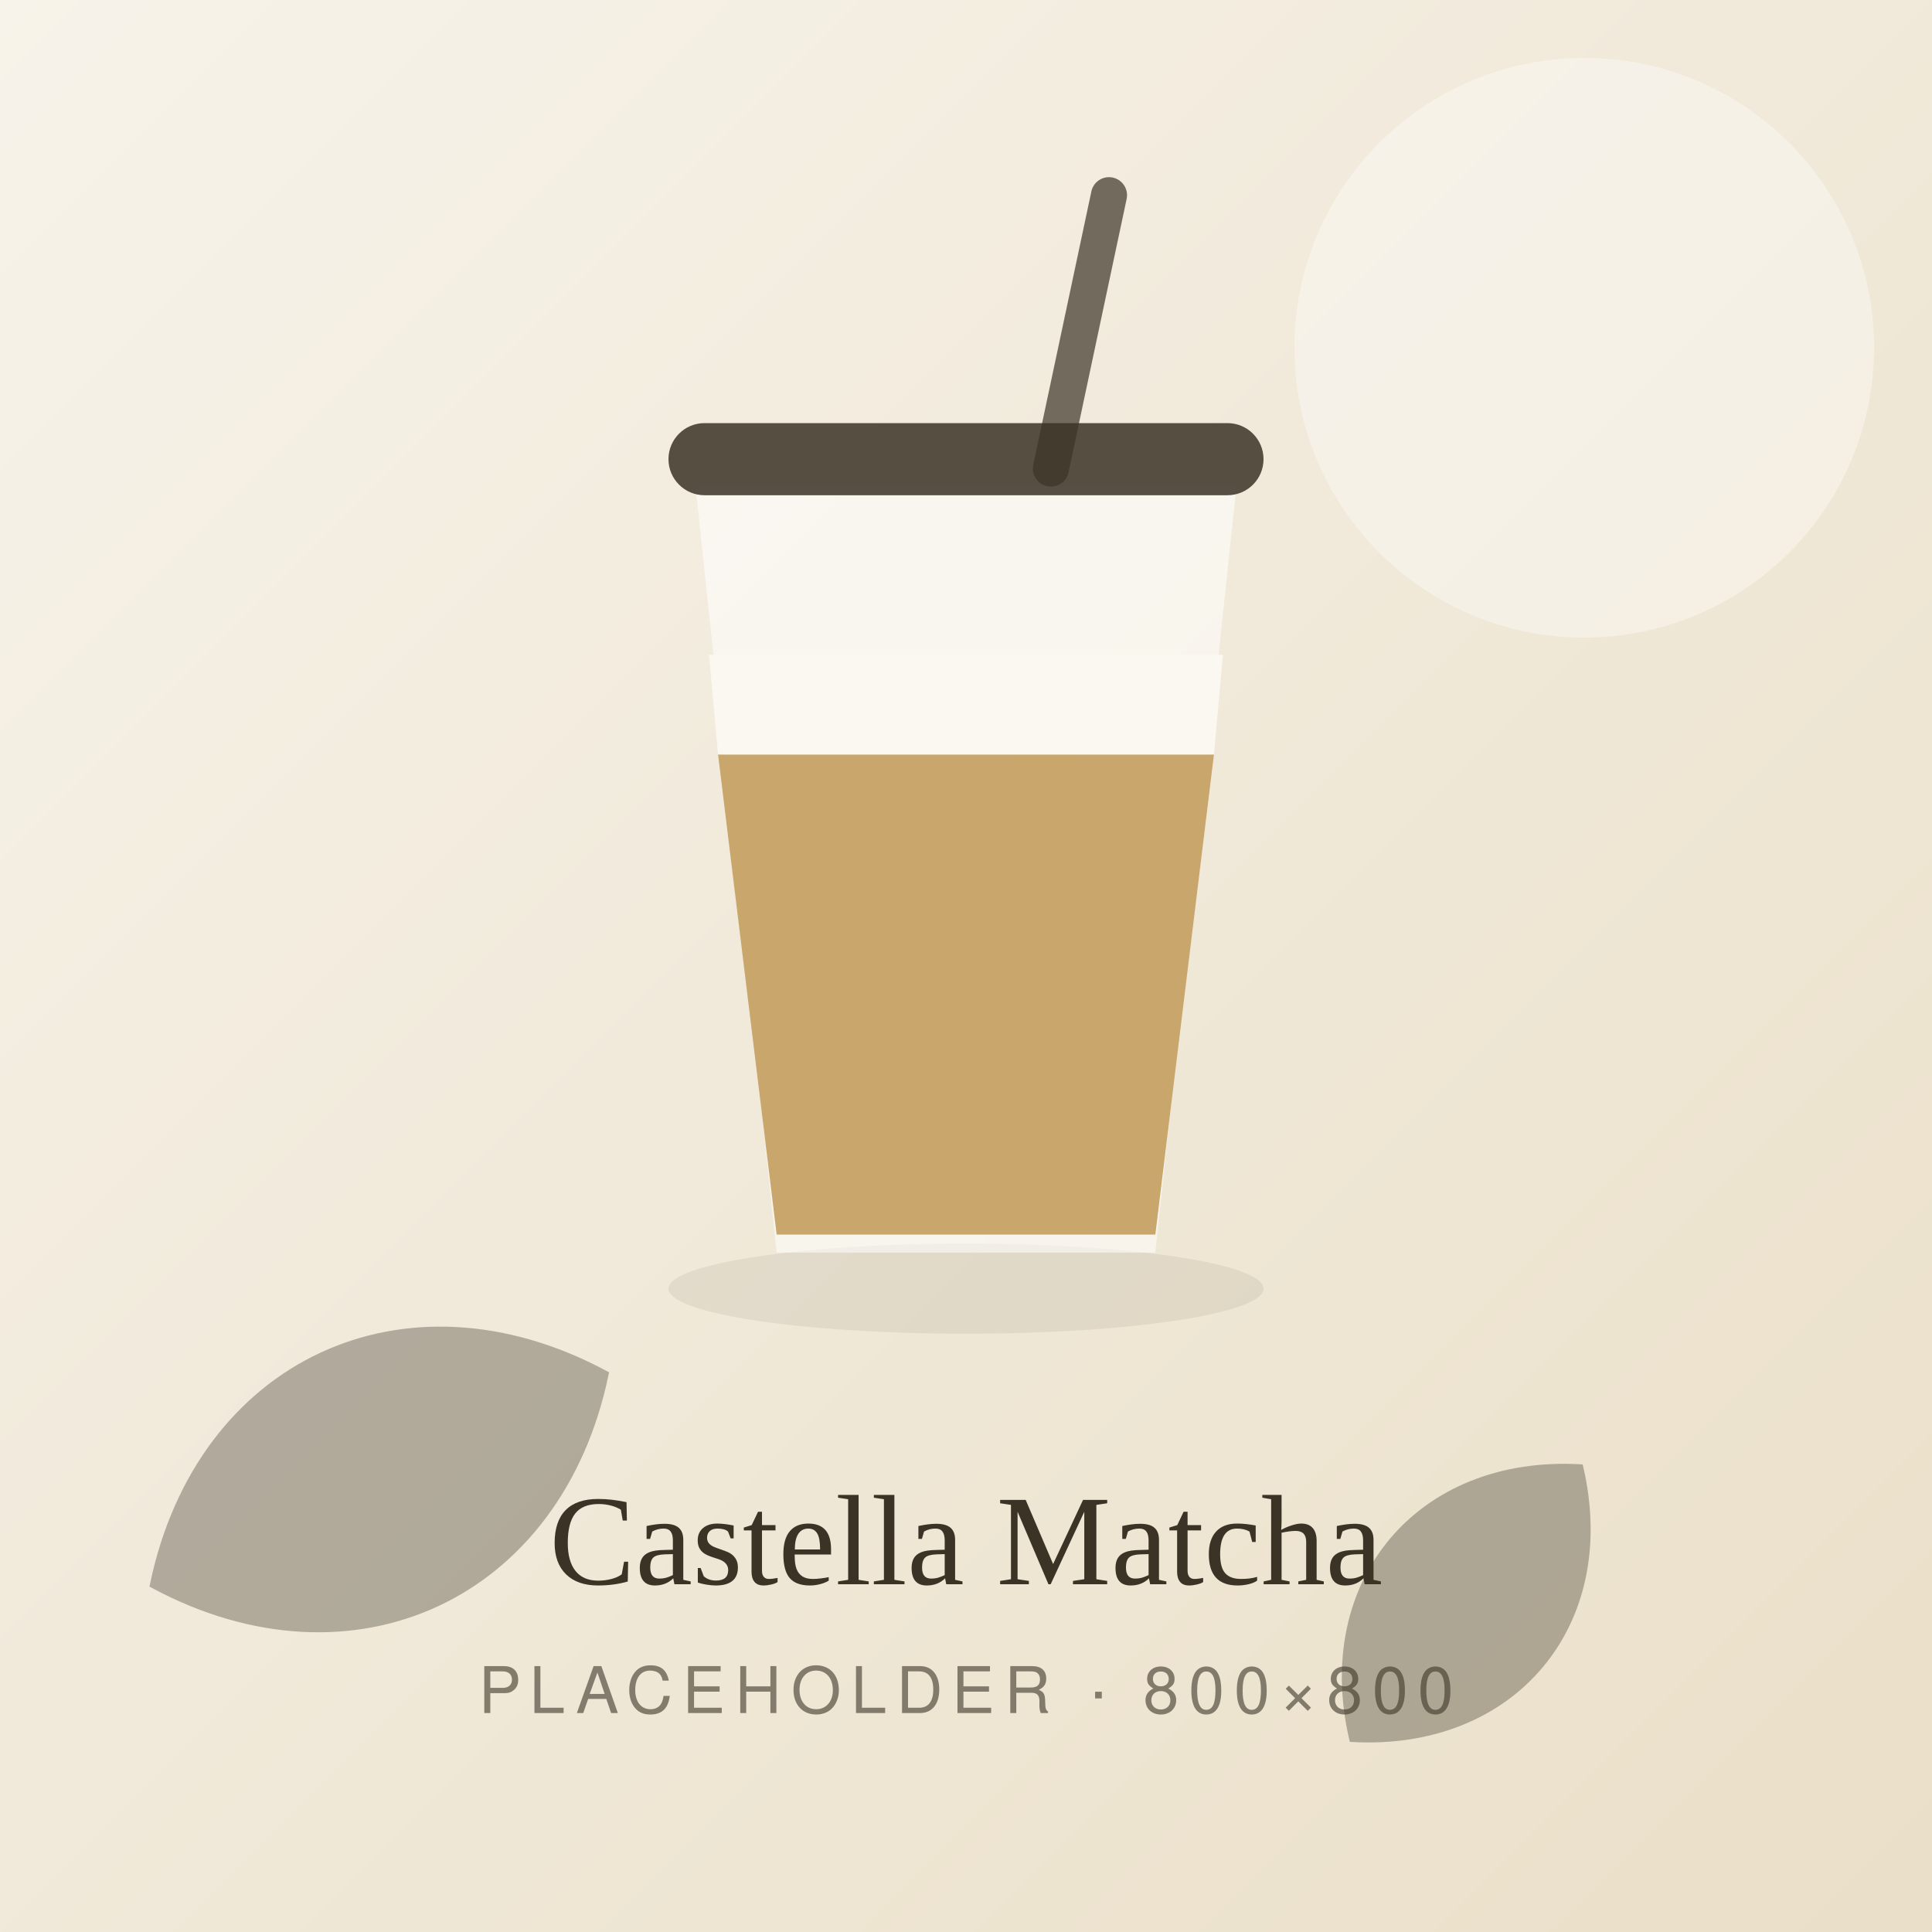
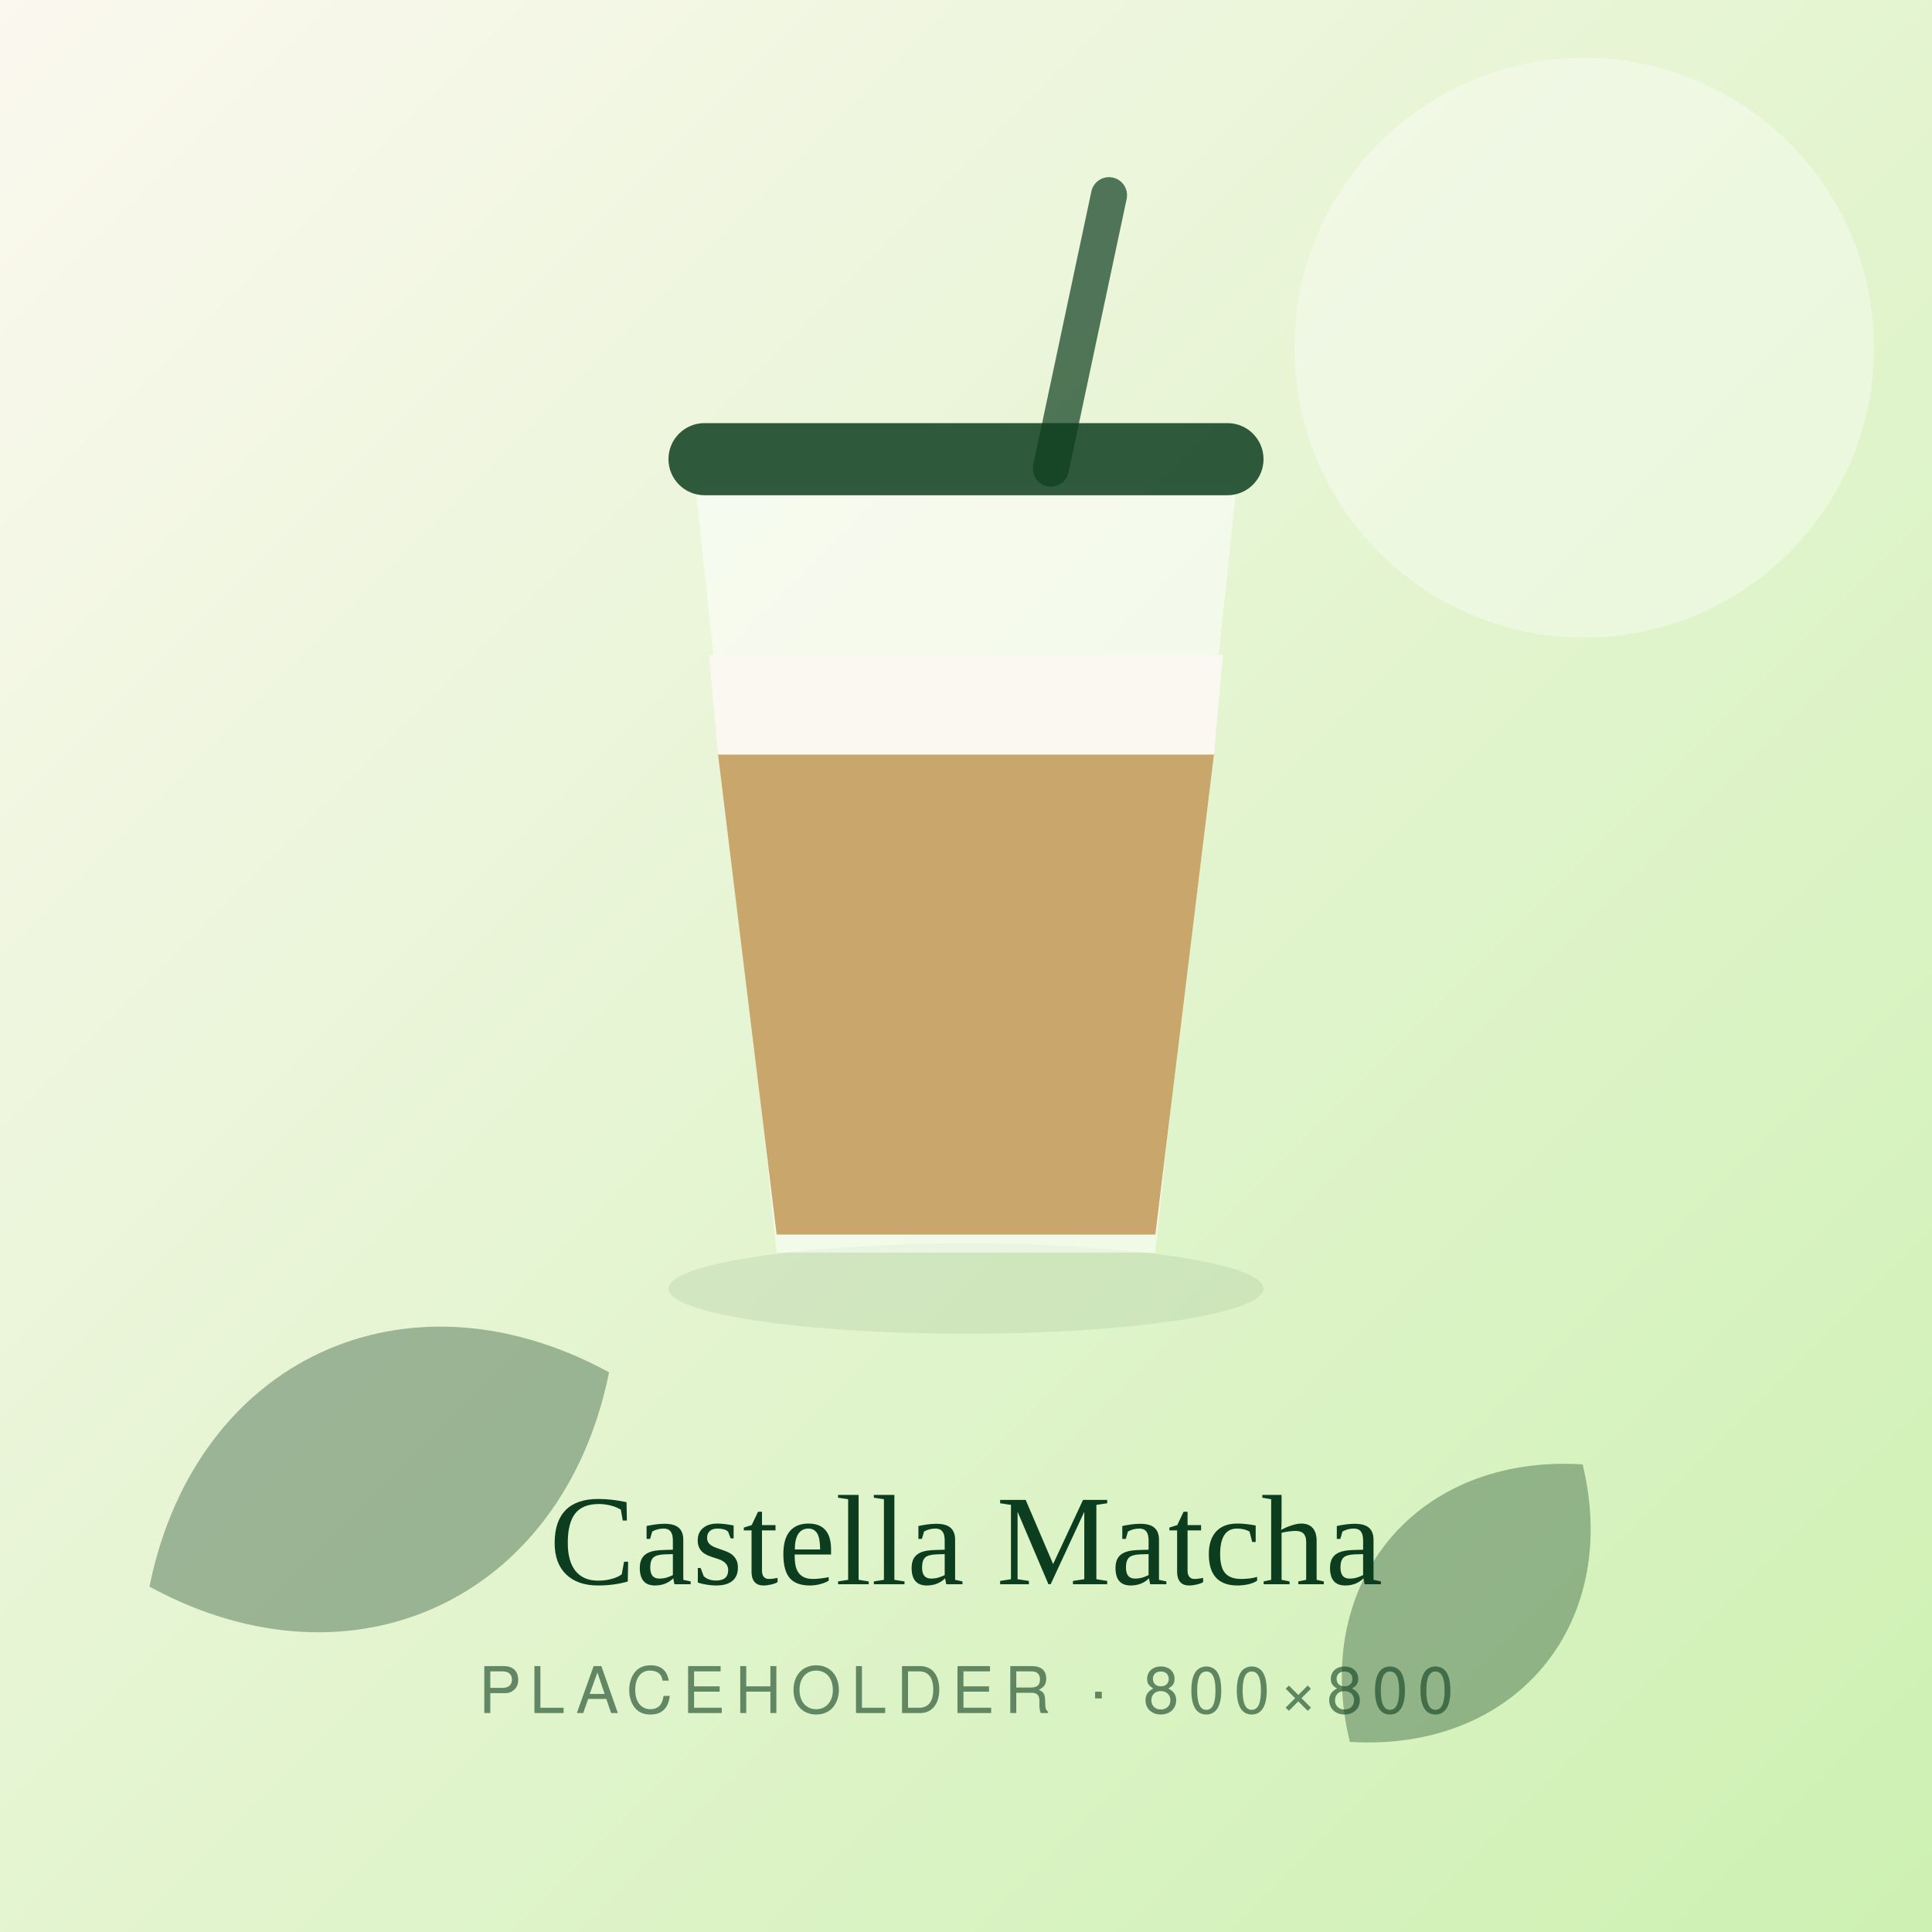
<svg xmlns="http://www.w3.org/2000/svg" width="800" height="800" viewBox="0 0 800 800" role="img" aria-label="Castella Matcha">
  <defs>
    <linearGradient id="bg" x1="0" y1="0" x2="1" y2="1">
-       <stop offset="0" stop-color="#F7F3EA" />
-       <stop offset="1" stop-color="#EADFC8" />
+       <stop offset="0" stop-color="#FBF8EF" />
+       <stop offset="1" stop-color="#CDF1B2" />
    </linearGradient>
  </defs>
  <rect width="100%" height="100%" fill="url(#bg)" />
  <circle cx="656" cy="144" r="120" fill="#ffffff" opacity="0.35" />
-   <path transform="translate(64 656) rotate(-25) scale(1.866667)" d="M0 0 C 30 -40, 80 -40, 110 0 C 80 40, 30 40, 0 0 Z M 0 0 L 110 0" fill="#3A3326" stroke="#3A3326" stroke-width="2" opacity="0.35" />
-   <path transform="translate(560 720) rotate(-50) scale(1.333333)" d="M0 0 C 30 -40, 80 -40, 110 0 C 80 40, 30 40, 0 0 Z M 0 0 L 110 0" fill="#3A3326" stroke="#3A3326" stroke-width="2" opacity="0.35" />
+   <path transform="translate(64 656) rotate(-25) scale(1.866667)" d="M0 0 C 30 -40, 80 -40, 110 0 C 80 40, 30 40, 0 0 Z M 0 0 L 110 0" fill="#0D3D1F" stroke="#0D3D1F" stroke-width="2" opacity="0.35" />
+   <path transform="translate(560 720) rotate(-50) scale(1.333333)" d="M0 0 C 30 -40, 80 -40, 110 0 C 80 40, 30 40, 0 0 Z M 0 0 L 110 0" fill="#0D3D1F" stroke="#0D3D1F" stroke-width="2" opacity="0.35" />
  <g>
-     <ellipse cx="400" cy="533.6" rx="123.2" ry="18.667" fill="#3A3326" opacity="0.08" />
+     <ellipse cx="400" cy="533.6" rx="123.2" ry="18.667" fill="#0D3D1F" opacity="0.08" />
    <path d="M 288 201.333 L 512 201.333 L 478.4 518.667 L 321.6 518.667 Z" fill="#ffffff" opacity="0.55" />
    <path d="M 297.333 312.4 L 502.667 312.4 L 478.4 511.2 L 321.6 511.2 Z" fill="#C9A66B" />
    <path d="M 293.6 271.147 L 506.4 271.147 L 502.667 312.4 L 297.333 312.4 Z" fill="#FBF8F1" />
-     <rect x="276.8" y="175.2" width="246.4" height="29.867" rx="14.933" fill="#3A3326" opacity="0.85" />
-     <rect x="426.133" y="70.667" width="14.933" height="130.667" rx="7.467" fill="#3A3326" opacity="0.7" transform="rotate(12 433.6 201.3333)" />
+     <rect x="276.8" y="175.2" width="246.4" height="29.867" rx="14.933" fill="#0D3D1F" opacity="0.85" />
+     <rect x="426.133" y="70.667" width="14.933" height="130.667" rx="7.467" fill="#0D3D1F" opacity="0.7" transform="rotate(12 433.6 201.3333)" />
  </g>
-   <text x="50%" y="656" text-anchor="middle" font-family="Georgia, 'Times New Roman', serif" font-size="53.333" fill="#3A3326">Castella Matcha</text>
-   <text x="50%" y="709.333" text-anchor="middle" font-family="Helvetica, Arial, sans-serif" font-size="26.667" letter-spacing="4" fill="#3A3326" opacity="0.6">PLACEHOLDER · 800×800</text>
+   <text x="50%" y="656" text-anchor="middle" font-family="Georgia, 'Times New Roman', serif" font-size="53.333" fill="#0D3D1F">Castella Matcha</text>
+   <text x="50%" y="709.333" text-anchor="middle" font-family="Helvetica, Arial, sans-serif" font-size="26.667" letter-spacing="4" fill="#0D3D1F" opacity="0.6">PLACEHOLDER · 800×800</text>
</svg>
